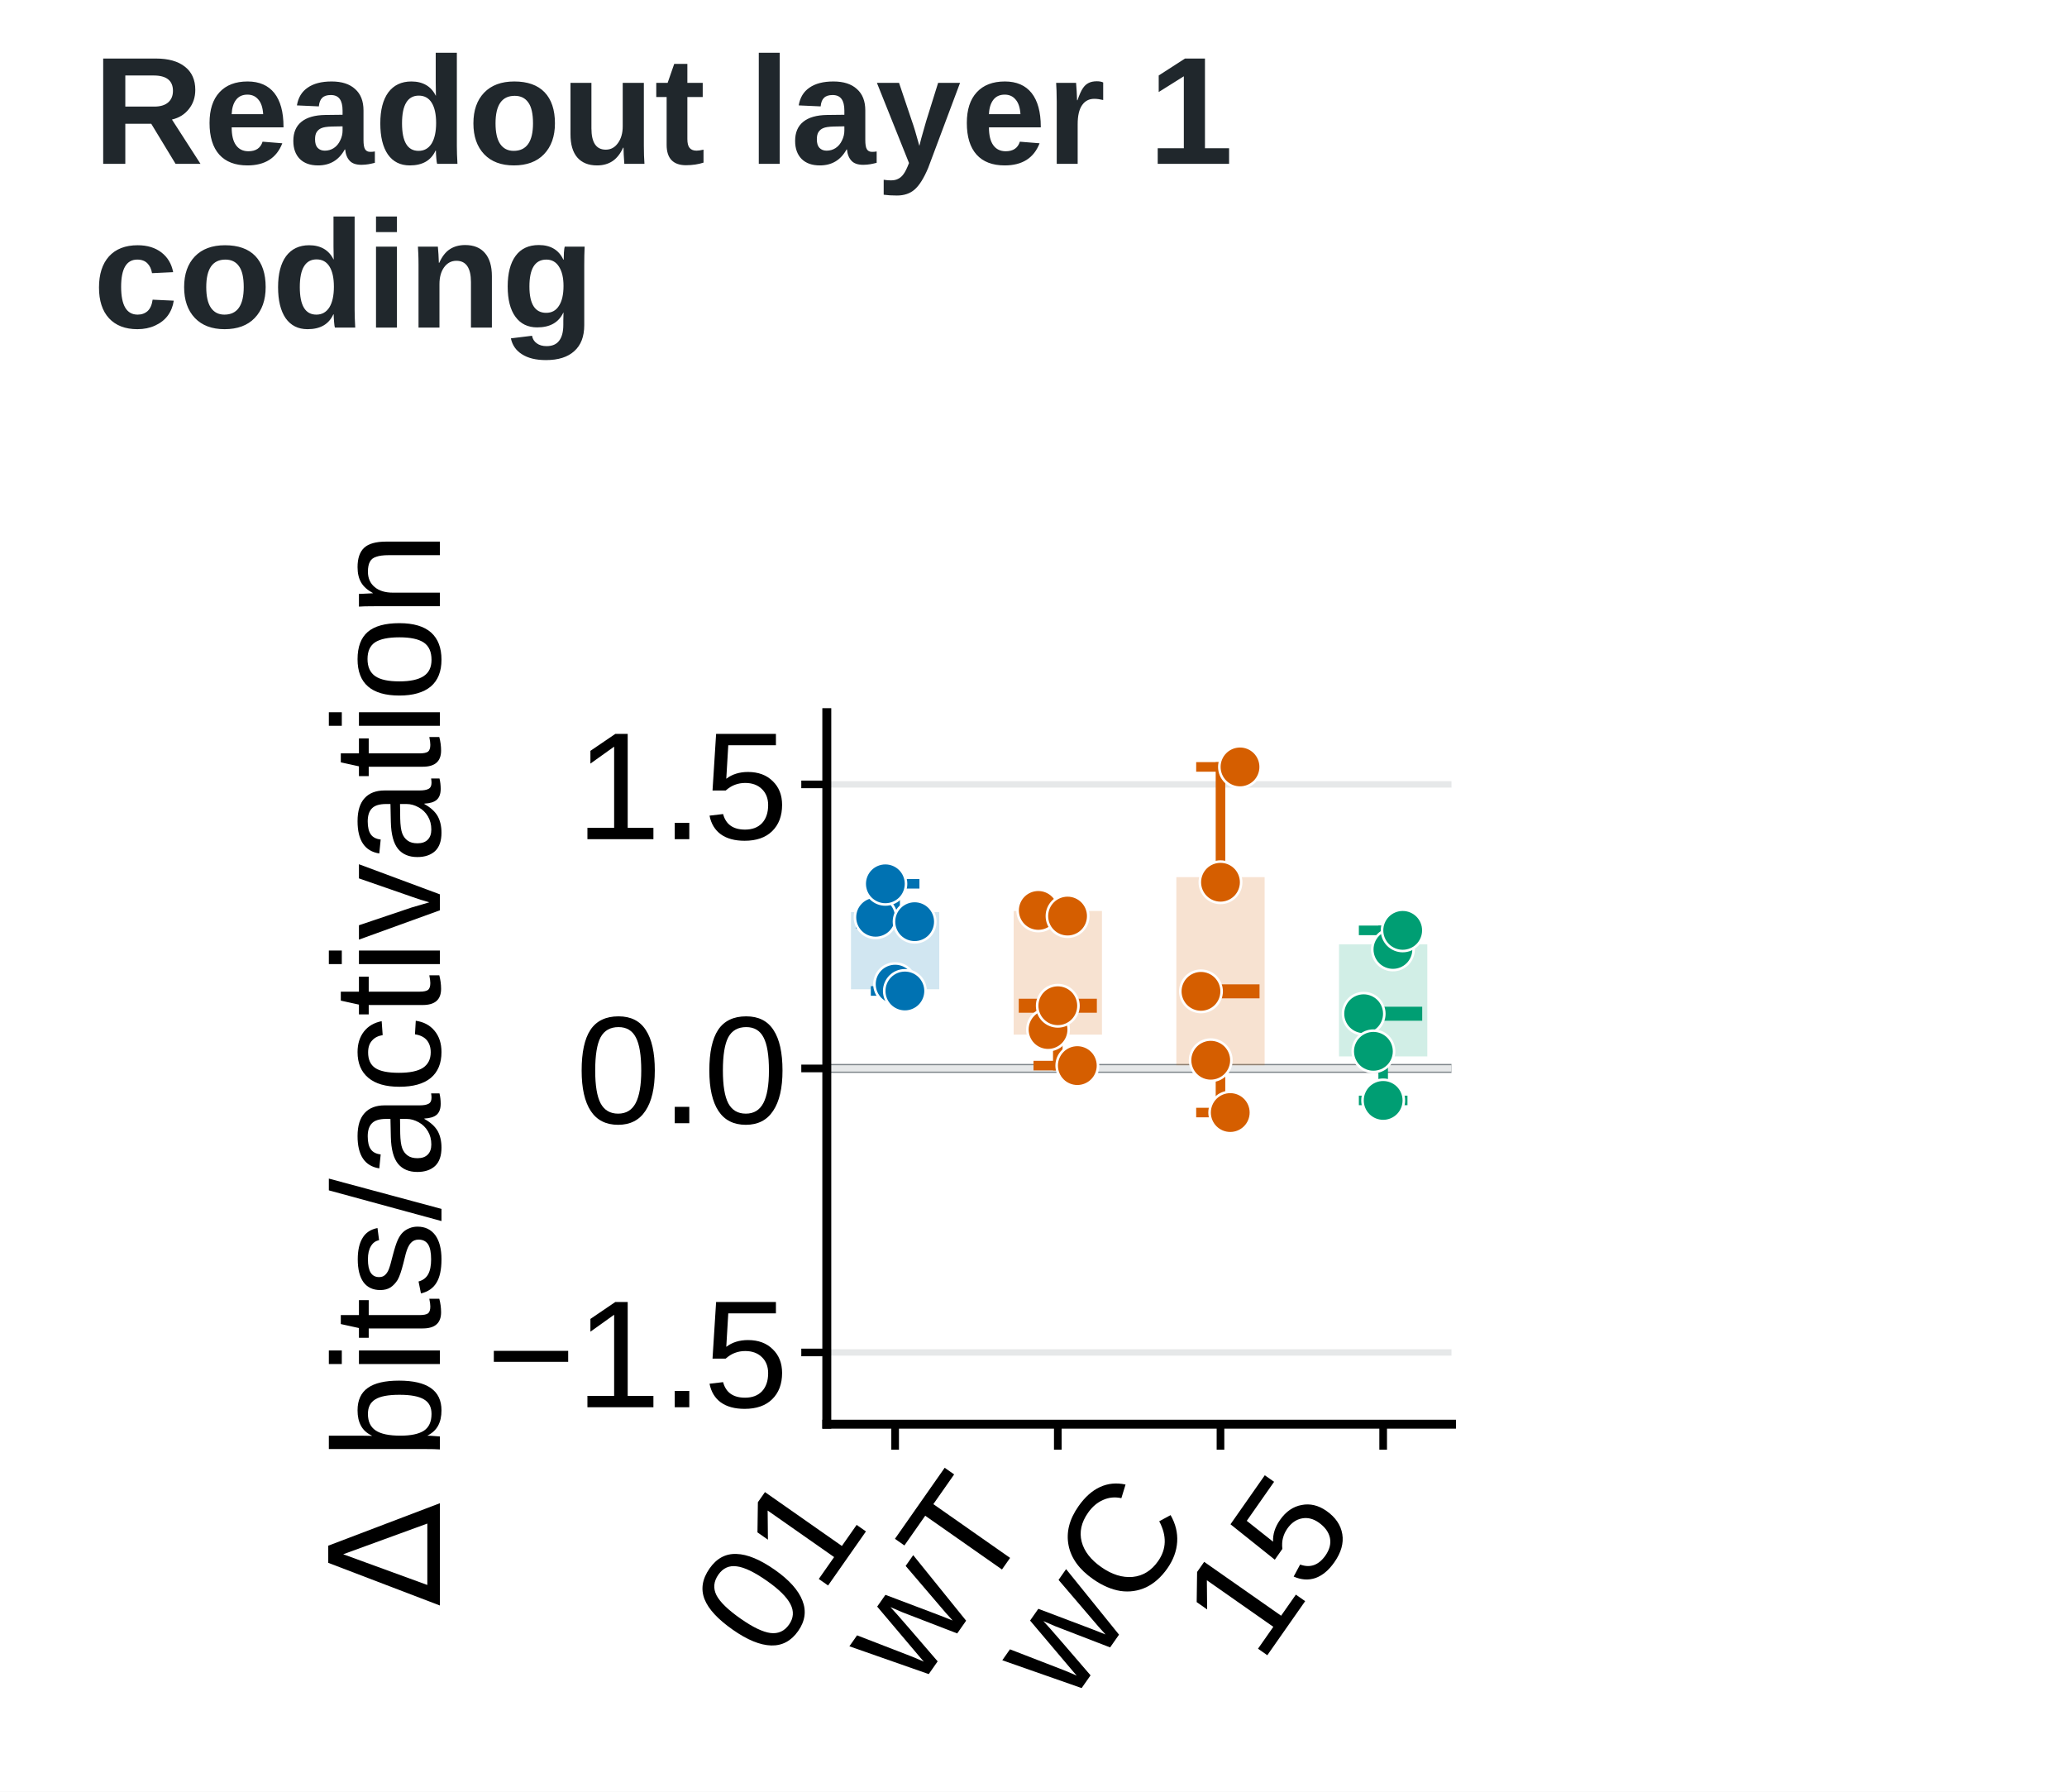
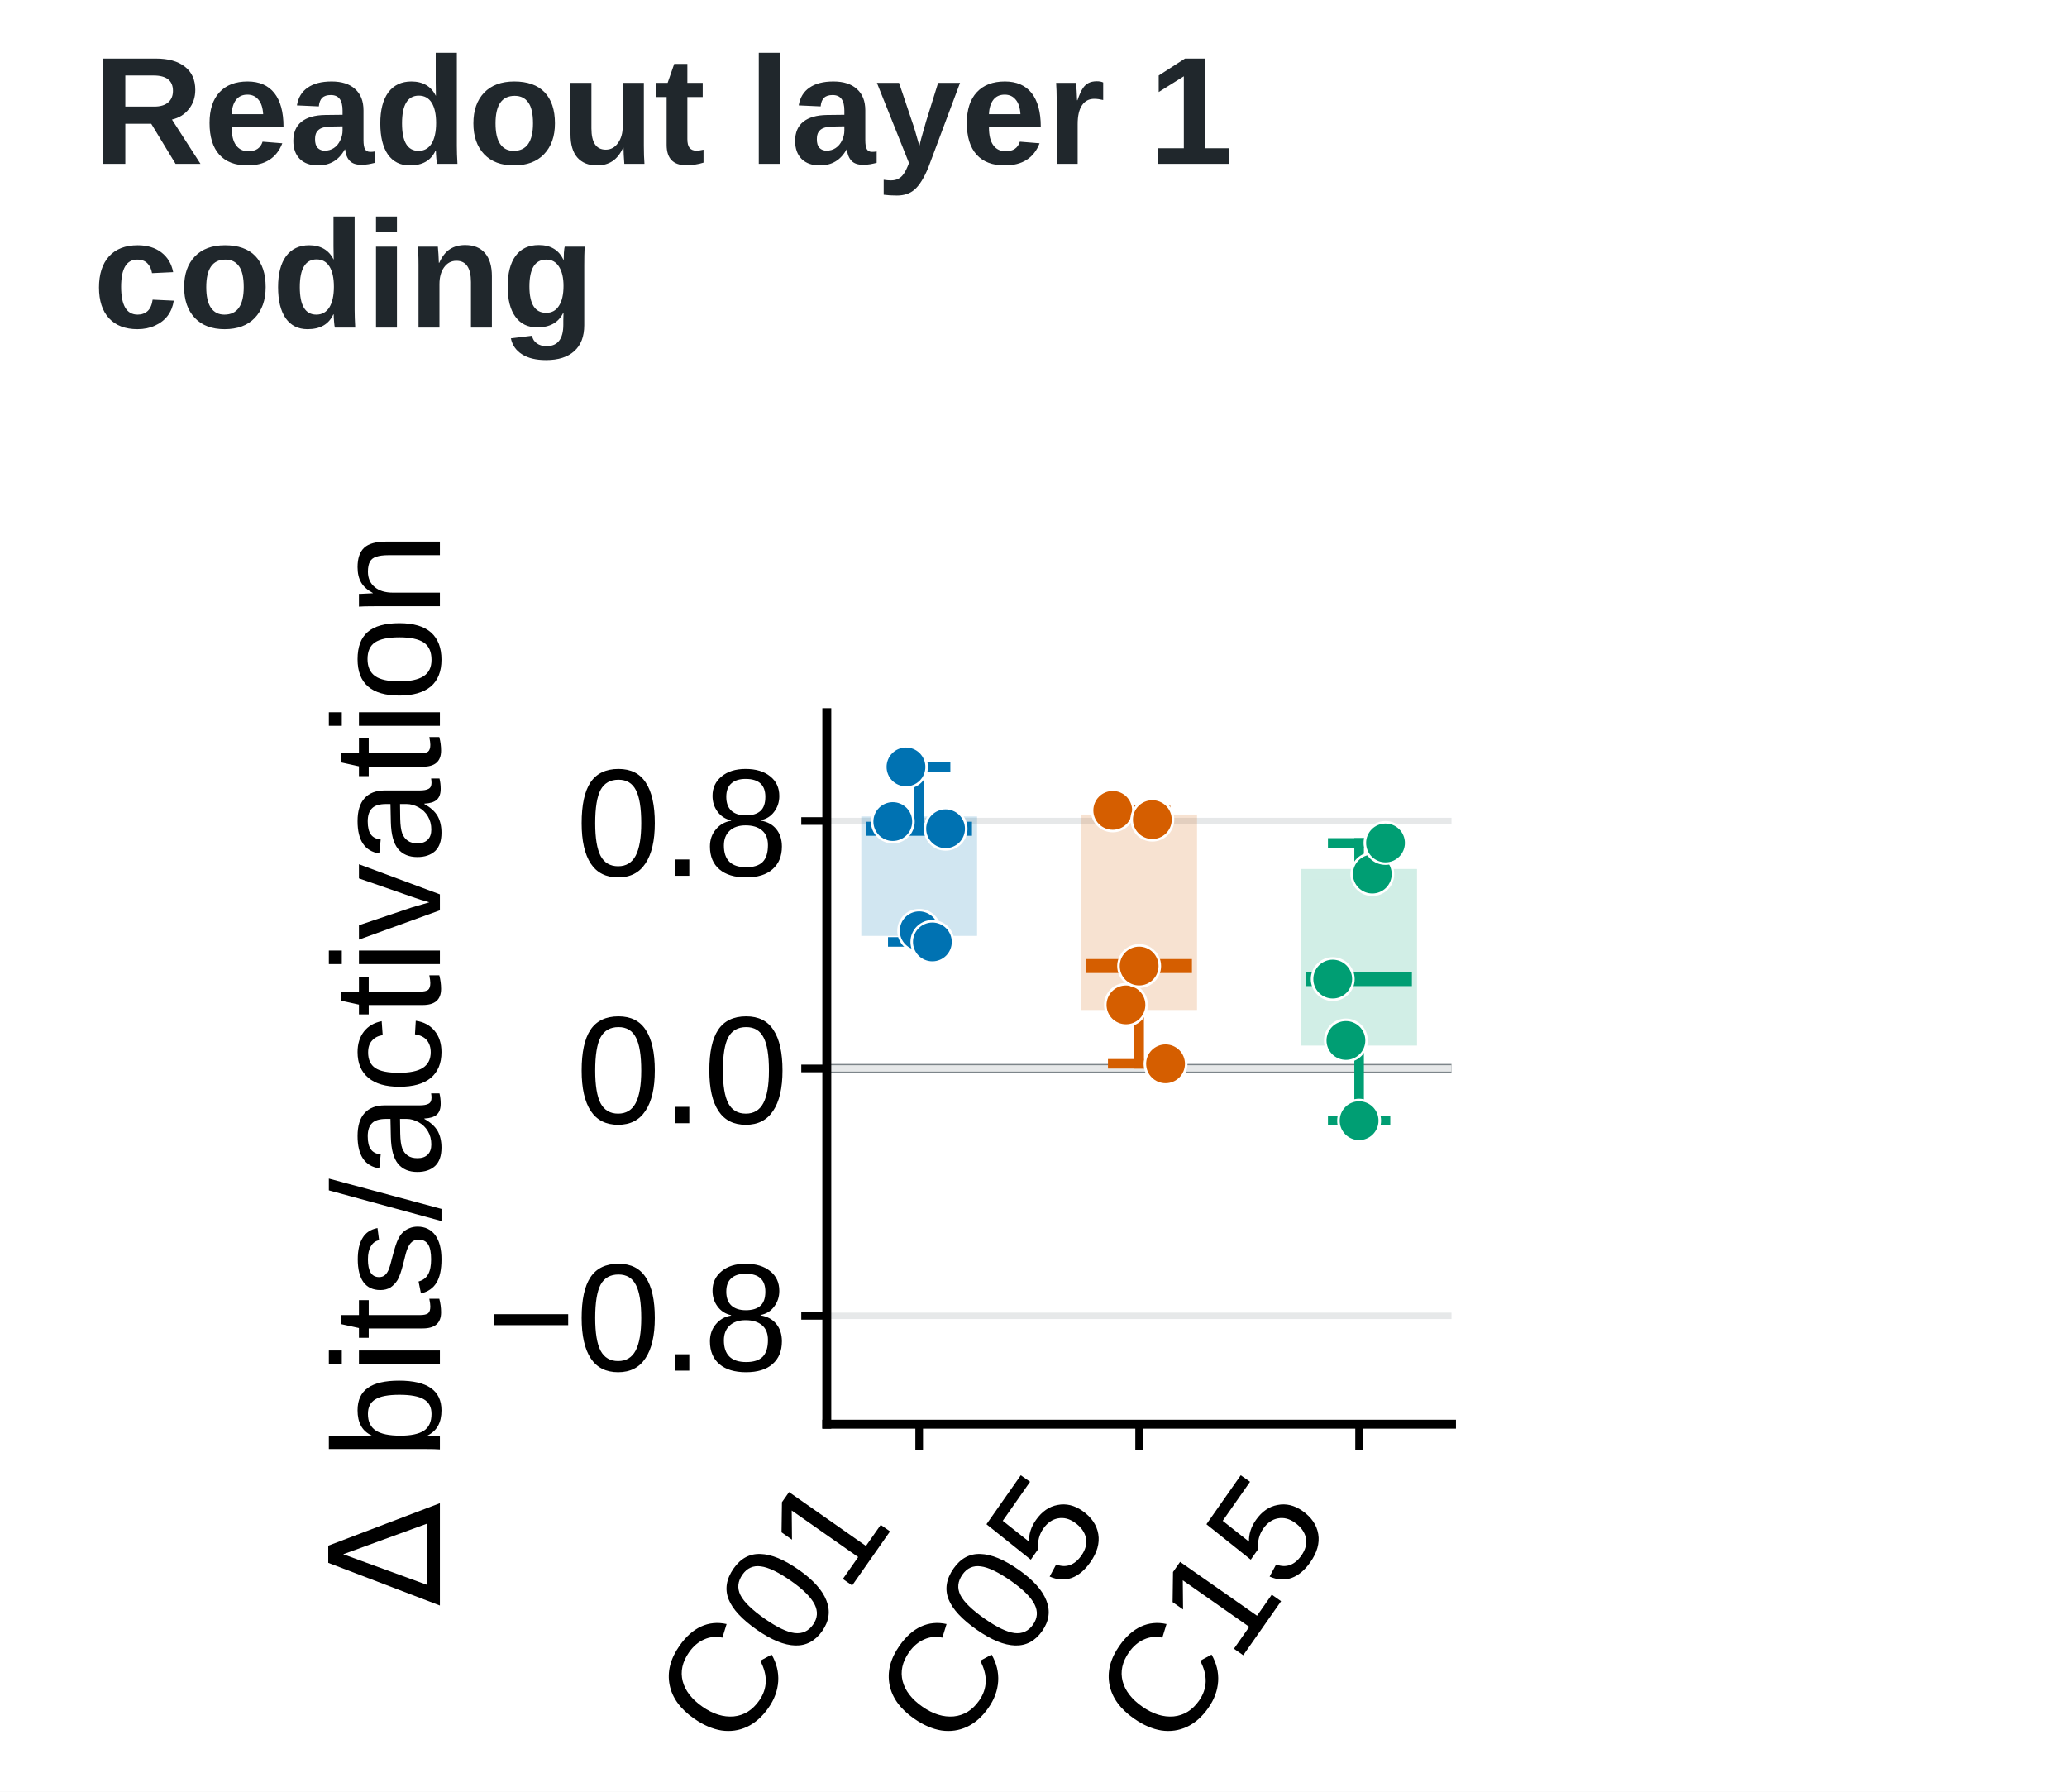
<svg xmlns="http://www.w3.org/2000/svg" xmlns:xlink="http://www.w3.org/1999/xlink" width="162pt" height="140.4pt" viewBox="0 0 162 140.4" version="1.1">
  <defs>
    <style type="text/css">*{stroke-linejoin: round; stroke-linecap: butt}</style>
  </defs>
  <g id="figure_1">
    <g id="patch_1">
      <path d="M 0 140.4 L 162 140.4 L 162 0 L 0 0 z " style="fill: #ffffff" />
    </g>
    <g id="axes_1">
      <g id="patch_2">
        <path d="M 64.8 111.6 L 113.76 111.6 L 113.76 55.843 L 64.8 55.843 z " style="fill: #ffffff" />
      </g>
      <g id="line2d_1">
        <path d="M 64.8 83.722 L 113.76 83.722 " clip-path="url(#p81a2403ec0)" style="fill: none; stroke: #7d858a; stroke-width: 0.7; stroke-linecap: square" />
      </g>
      <g id="matplotlib.axis_1">
        <g id="xtick_1">
          <g id="line2d_2">
            <defs>
              <path id="m8e8d9a8fae" d="M 0 0 L 0 2 " style="stroke: #000000; stroke-width: 0.6" />
            </defs>
            <g>
-               <use xlink:href="#m8e8d9a8fae" x="70.155" y="111.6" style="stroke: #000000; stroke-width: 0.6" />
+               <use xlink:href="#m8e8d9a8fae" x="72.041" y="111.6" style="stroke: #000000; stroke-width: 0.6" />
            </g>
          </g>
          <g id="text_1">
-             <text style="font-size: 12px; font-family: 'Arial'" transform="translate(60.54623 130.4593) rotate(-55)">01</text>
+             <text style="font-size: 12px; font-family: 'Arial'" transform="translate(57.46103 137.5582) rotate(-55)">C01</text>
          </g>
        </g>
        <g id="xtick_2">
          <g id="line2d_3">
            <g>
-               <use xlink:href="#m8e8d9a8fae" x="82.905" y="111.6" style="stroke: #000000; stroke-width: 0.6" />
+               <use xlink:href="#m8e8d9a8fae" x="89.28" y="111.6" style="stroke: #000000; stroke-width: 0.6" />
            </g>
          </g>
          <g id="text_2">
-             <text style="font-size: 12px; font-family: 'Arial'" transform="translate(71.77661 132.6295) rotate(-55)">wT</text>
+             <text style="font-size: 12px; font-family: 'Arial'" transform="translate(74.70047 137.5582) rotate(-55)">C05</text>
          </g>
        </g>
        <g id="xtick_3">
          <g id="line2d_4">
            <g>
-               <use xlink:href="#m8e8d9a8fae" x="95.655" y="111.6" style="stroke: #000000; stroke-width: 0.6" />
+               <use xlink:href="#m8e8d9a8fae" x="106.519" y="111.6" style="stroke: #000000; stroke-width: 0.6" />
            </g>
          </g>
          <g id="text_3">
-             <text style="font-size: 12px; font-family: 'Arial'" transform="translate(83.75981 133.7246) rotate(-55)">wC</text>
-           </g>
-         </g>
-         <g id="xtick_4">
-           <g id="line2d_5">
-             <g>
-               <use xlink:href="#m8e8d9a8fae" x="108.405" y="111.6" style="stroke: #000000; stroke-width: 0.6" />
-             </g>
-           </g>
-           <g id="text_4">
-             <text style="font-size: 12px; font-family: 'Arial'" transform="translate(98.79623 130.4593) rotate(-55)">15</text>
+             <text style="font-size: 12px; font-family: 'Arial'" transform="translate(91.93991 137.5582) rotate(-55)">C15</text>
          </g>
        </g>
      </g>
      <g id="matplotlib.axis_2">
        <g id="ytick_1">
+           <g id="line2d_5">
+             <path d="M 64.8 103.109 L 113.76 103.109 " clip-path="url(#p81a2403ec0)" style="fill: none; stroke: #e6e8e9; stroke-width: 0.5; stroke-linecap: square" />
+           </g>
          <g id="line2d_6">
-             <path d="M 64.8 105.978 L 113.76 105.978 " clip-path="url(#p81a2403ec0)" style="fill: none; stroke: #e6e8e9; stroke-width: 0.5; stroke-linecap: square" />
-           </g>
-           <g id="line2d_7">
            <defs>
              <path id="m2e3f482a18" d="M 0 0 L -2 0 " style="stroke: #000000; stroke-width: 0.6" />
            </defs>
            <g>
-               <use xlink:href="#m2e3f482a18" x="64.8" y="105.978" style="stroke: #000000; stroke-width: 0.6" />
+               <use xlink:href="#m2e3f482a18" x="64.8" y="103.109" style="stroke: #000000; stroke-width: 0.6" />
+             </g>
+           </g>
+           <g id="text_4">
+             <text style="font-size: 12px; font-family: 'Arial'; text-anchor: end" x="61.8" y="107.404" transform="rotate(-0 61.8 107.4039)">−0.8</text>
+           </g>
+         </g>
+         <g id="ytick_2">
+           <g id="line2d_7">
+             <path d="M 64.8 83.722 L 113.76 83.722 " clip-path="url(#p81a2403ec0)" style="fill: none; stroke: #e6e8e9; stroke-width: 0.5; stroke-linecap: square" />
+           </g>
+           <g id="line2d_8">
+             <g>
+               <use xlink:href="#m2e3f482a18" x="64.8" y="83.722" style="stroke: #000000; stroke-width: 0.6" />
            </g>
          </g>
          <g id="text_5">
-             <text style="font-size: 12px; font-family: 'Arial'; text-anchor: end" x="61.8" y="110.273" transform="rotate(-0 61.8 110.2731)">−1.5</text>
-           </g>
-         </g>
-         <g id="ytick_2">
-           <g id="line2d_8">
-             <path d="M 64.8 83.722 L 113.76 83.722 " clip-path="url(#p81a2403ec0)" style="fill: none; stroke: #e6e8e9; stroke-width: 0.5; stroke-linecap: square" />
-           </g>
+             <text style="font-size: 12px; font-family: 'Arial'; text-anchor: end" x="61.8" y="88.016" transform="rotate(-0 61.8 88.01629)">0.0</text>
+           </g>
+         </g>
+         <g id="ytick_3">
          <g id="line2d_9">
-             <g>
-               <use xlink:href="#m2e3f482a18" x="64.8" y="83.722" style="stroke: #000000; stroke-width: 0.6" />
+             <path d="M 64.8 64.334 L 113.76 64.334 " clip-path="url(#p81a2403ec0)" style="fill: none; stroke: #e6e8e9; stroke-width: 0.5; stroke-linecap: square" />
+           </g>
+           <g id="line2d_10">
+             <g>
+               <use xlink:href="#m2e3f482a18" x="64.8" y="64.334" style="stroke: #000000; stroke-width: 0.6" />
            </g>
          </g>
          <g id="text_6">
-             <text style="font-size: 12px; font-family: 'Arial'; text-anchor: end" x="61.8" y="88.016" transform="rotate(-0 61.8 88.01629)">0.0</text>
-           </g>
-         </g>
-         <g id="ytick_3">
-           <g id="line2d_10">
-             <path d="M 64.8 61.465 L 113.76 61.465 " clip-path="url(#p81a2403ec0)" style="fill: none; stroke: #e6e8e9; stroke-width: 0.5; stroke-linecap: square" />
-           </g>
-           <g id="line2d_11">
-             <g>
-               <use xlink:href="#m2e3f482a18" x="64.8" y="61.465" style="stroke: #000000; stroke-width: 0.6" />
-             </g>
-           </g>
-           <g id="text_7">
-             <text style="font-size: 12px; font-family: 'Arial'; text-anchor: end" x="61.8" y="65.759" transform="rotate(-0 61.8 65.7595)">1.5</text>
-           </g>
-         </g>
-         <g id="text_8">
+             <text style="font-size: 12px; font-family: 'Arial'; text-anchor: end" x="61.8" y="68.629" transform="rotate(-0 61.8 68.62871)">0.8</text>
+           </g>
+         </g>
+         <g id="text_7">
          <g transform="translate(34.72625 125.9016) rotate(-90)">
            <text>
              <tspan x="0" y="-0.25" style="font-size: 12px; font-family: 'DejaVu Sans'">Δ</tspan>
              <tspan x="8.209" y="-0.25" style="font-size: 12px; font-family: 'Arial'"> </tspan>
              <tspan x="11.543" y="-0.25" style="font-size: 12px; font-family: 'Arial'">b</tspan>
              <tspan x="18.217" y="-0.25" style="font-size: 12px; font-family: 'Arial'">i</tspan>
              <tspan x="20.883" y="-0.25" style="font-size: 12px; font-family: 'Arial'">t</tspan>
              <tspan x="24.217" y="-0.25" style="font-size: 12px; font-family: 'Arial'">s</tspan>
              <tspan x="30.217" y="-0.25" style="font-size: 12px; font-family: 'Arial'">/</tspan>
              <tspan x="33.551" y="-0.25" style="font-size: 12px; font-family: 'Arial'">a</tspan>
              <tspan x="40.225" y="-0.25" style="font-size: 12px; font-family: 'Arial'">c</tspan>
              <tspan x="46.225" y="-0.25" style="font-size: 12px; font-family: 'Arial'">t</tspan>
              <tspan x="49.559" y="-0.25" style="font-size: 12px; font-family: 'Arial'">i</tspan>
              <tspan x="52.225" y="-0.25" style="font-size: 12px; font-family: 'Arial'">v</tspan>
              <tspan x="58.225" y="-0.25" style="font-size: 12px; font-family: 'Arial'">a</tspan>
              <tspan x="64.898" y="-0.25" style="font-size: 12px; font-family: 'Arial'">t</tspan>
              <tspan x="68.232" y="-0.25" style="font-size: 12px; font-family: 'Arial'">i</tspan>
              <tspan x="70.898" y="-0.25" style="font-size: 12px; font-family: 'Arial'">o</tspan>
              <tspan x="77.572" y="-0.25" style="font-size: 12px; font-family: 'Arial'">n</tspan>
            </text>
          </g>
        </g>
      </g>
      <g id="patch_3">
-         <path d="M 67.095 77.118 L 73.215 77.118 L 73.215 71.878 L 67.095 71.878 L 67.095 77.118 z " clip-path="url(#p81a2403ec0)" style="fill: #0072b2; opacity: 0.18; stroke: #0072b2; stroke-width: 0.8; stroke-linejoin: miter" />
+         <path d="M 67.903 72.936 L 76.178 72.936 L 76.178 64.377 L 67.903 64.377 L 67.903 72.936 z " clip-path="url(#p81a2403ec0)" style="fill: #0072b2; opacity: 0.18; stroke: #0072b2; stroke-width: 0.8; stroke-linejoin: miter" />
+       </g>
+       <g id="line2d_11">
+         <path d="M 72.041 72.936 L 72.041 73.81 " clip-path="url(#p81a2403ec0)" style="fill: none; stroke: #0072b2; stroke-width: 0.75; stroke-linecap: square" />
      </g>
      <g id="line2d_12">
-         <path d="M 70.155 77.118 L 70.155 77.653 " clip-path="url(#p81a2403ec0)" style="fill: none; stroke: #0072b2; stroke-width: 0.75; stroke-linecap: square" />
+         <path d="M 72.041 64.377 L 72.041 60.096 " clip-path="url(#p81a2403ec0)" style="fill: none; stroke: #0072b2; stroke-width: 0.75; stroke-linecap: square" />
      </g>
      <g id="line2d_13">
-         <path d="M 70.155 71.878 L 70.155 69.256 " clip-path="url(#p81a2403ec0)" style="fill: none; stroke: #0072b2; stroke-width: 0.75; stroke-linecap: square" />
+         <path d="M 69.972 73.81 L 74.109 73.81 " clip-path="url(#p81a2403ec0)" style="fill: none; stroke: #0072b2; stroke-width: 0.75; stroke-linecap: square" />
      </g>
      <g id="line2d_14">
-         <path d="M 68.625 77.653 L 71.685 77.653 " clip-path="url(#p81a2403ec0)" style="fill: none; stroke: #0072b2; stroke-width: 0.75; stroke-linecap: square" />
+         <path d="M 69.972 60.096 L 74.109 60.096 " clip-path="url(#p81a2403ec0)" style="fill: none; stroke: #0072b2; stroke-width: 0.75; stroke-linecap: square" />
+       </g>
+       <g id="patch_4">
+         <path d="M 85.143 78.743 L 93.417 78.743 L 93.417 64.225 L 85.143 64.225 L 85.143 78.743 z " clip-path="url(#p81a2403ec0)" style="fill: #d55e00; opacity: 0.18; stroke: #d55e00; stroke-width: 0.8; stroke-linejoin: miter" />
      </g>
      <g id="line2d_15">
-         <path d="M 68.625 69.256 L 71.685 69.256 " clip-path="url(#p81a2403ec0)" style="fill: none; stroke: #0072b2; stroke-width: 0.75; stroke-linecap: square" />
-       </g>
-       <g id="patch_4">
-         <path d="M 79.845 80.673 L 85.965 80.673 L 85.965 71.784 L 79.845 71.784 L 79.845 80.673 z " clip-path="url(#p81a2403ec0)" style="fill: #d55e00; opacity: 0.18; stroke: #d55e00; stroke-width: 0.8; stroke-linejoin: miter" />
+         <path d="M 89.28 78.743 L 89.28 83.361 " clip-path="url(#p81a2403ec0)" style="fill: none; stroke: #d55e00; stroke-width: 0.75; stroke-linecap: square" />
      </g>
      <g id="line2d_16">
-         <path d="M 82.905 80.673 L 82.905 83.501 " clip-path="url(#p81a2403ec0)" style="fill: none; stroke: #d55e00; stroke-width: 0.75; stroke-linecap: square" />
+         <path d="M 89.28 64.225 L 89.28 63.501 " clip-path="url(#p81a2403ec0)" style="fill: none; stroke: #d55e00; stroke-width: 0.75; stroke-linecap: square" />
      </g>
      <g id="line2d_17">
-         <path d="M 82.905 71.784 L 82.905 71.341 " clip-path="url(#p81a2403ec0)" style="fill: none; stroke: #d55e00; stroke-width: 0.75; stroke-linecap: square" />
+         <path d="M 87.211 83.361 L 91.349 83.361 " clip-path="url(#p81a2403ec0)" style="fill: none; stroke: #d55e00; stroke-width: 0.75; stroke-linecap: square" />
      </g>
      <g id="line2d_18">
-         <path d="M 81.375 83.501 L 84.435 83.501 " clip-path="url(#p81a2403ec0)" style="fill: none; stroke: #d55e00; stroke-width: 0.75; stroke-linecap: square" />
+         <path d="M 87.211 63.501 L 91.349 63.501 " clip-path="url(#p81a2403ec0)" style="fill: none; stroke: #d55e00; stroke-width: 0.75; stroke-linecap: square" />
+       </g>
+       <g id="patch_5">
+         <path d="M 102.382 81.532 L 110.657 81.532 L 110.657 68.494 L 102.382 68.494 L 102.382 81.532 z " clip-path="url(#p81a2403ec0)" style="fill: #009e73; opacity: 0.18; stroke: #009e73; stroke-width: 0.8; stroke-linejoin: miter" />
      </g>
      <g id="line2d_19">
-         <path d="M 81.375 71.341 L 84.435 71.341 " clip-path="url(#p81a2403ec0)" style="fill: none; stroke: #d55e00; stroke-width: 0.75; stroke-linecap: square" />
-       </g>
-       <g id="patch_5">
-         <path d="M 92.595 83.081 L 98.715 83.081 L 98.715 69.133 L 92.595 69.133 L 92.595 83.081 z " clip-path="url(#p81a2403ec0)" style="fill: #d55e00; opacity: 0.18; stroke: #d55e00; stroke-width: 0.8; stroke-linejoin: miter" />
+         <path d="M 106.519 81.532 L 106.519 87.817 " clip-path="url(#p81a2403ec0)" style="fill: none; stroke: #009e73; stroke-width: 0.75; stroke-linecap: square" />
      </g>
      <g id="line2d_20">
-         <path d="M 95.655 83.081 L 95.655 87.18 " clip-path="url(#p81a2403ec0)" style="fill: none; stroke: #d55e00; stroke-width: 0.75; stroke-linecap: square" />
+         <path d="M 106.519 68.494 L 106.519 66.053 " clip-path="url(#p81a2403ec0)" style="fill: none; stroke: #009e73; stroke-width: 0.75; stroke-linecap: square" />
      </g>
      <g id="line2d_21">
-         <path d="M 95.655 69.133 L 95.655 60.096 " clip-path="url(#p81a2403ec0)" style="fill: none; stroke: #d55e00; stroke-width: 0.75; stroke-linecap: square" />
+         <path d="M 104.451 87.817 L 108.588 87.817 " clip-path="url(#p81a2403ec0)" style="fill: none; stroke: #009e73; stroke-width: 0.75; stroke-linecap: square" />
      </g>
      <g id="line2d_22">
-         <path d="M 94.125 87.18 L 97.185 87.18 " clip-path="url(#p81a2403ec0)" style="fill: none; stroke: #d55e00; stroke-width: 0.75; stroke-linecap: square" />
+         <path d="M 104.451 66.053 L 108.588 66.053 " clip-path="url(#p81a2403ec0)" style="fill: none; stroke: #009e73; stroke-width: 0.75; stroke-linecap: square" />
      </g>
      <g id="line2d_23">
-         <path d="M 94.125 60.096 L 97.185 60.096 " clip-path="url(#p81a2403ec0)" style="fill: none; stroke: #d55e00; stroke-width: 0.75; stroke-linecap: square" />
+         <path d="M 67.903 64.941 L 76.178 64.941 " clip-path="url(#p81a2403ec0)" style="fill: none; stroke: #0072b2; stroke-width: 1.1" />
+       </g>
+       <g id="line2d_24">
+         <path d="M 85.143 75.699 L 93.417 75.699 " clip-path="url(#p81a2403ec0)" style="fill: none; stroke: #d55e00; stroke-width: 1.1" />
+       </g>
+       <g id="line2d_25">
+         <path d="M 102.382 76.722 L 110.657 76.722 " clip-path="url(#p81a2403ec0)" style="fill: none; stroke: #009e73; stroke-width: 1.1" />
      </g>
      <g id="patch_6">
-         <path d="M 105.345 82.381 L 111.465 82.381 L 111.465 74.398 L 105.345 74.398 L 105.345 82.381 z " clip-path="url(#p81a2403ec0)" style="fill: #009e73; opacity: 0.18; stroke: #009e73; stroke-width: 0.8; stroke-linejoin: miter" />
-       </g>
-       <g id="line2d_24">
-         <path d="M 108.405 82.381 L 108.405 86.229 " clip-path="url(#p81a2403ec0)" style="fill: none; stroke: #009e73; stroke-width: 0.75; stroke-linecap: square" />
-       </g>
-       <g id="line2d_25">
-         <path d="M 108.405 74.398 L 108.405 72.904 " clip-path="url(#p81a2403ec0)" style="fill: none; stroke: #009e73; stroke-width: 0.75; stroke-linecap: square" />
-       </g>
-       <g id="line2d_26">
-         <path d="M 106.875 86.229 L 109.935 86.229 " clip-path="url(#p81a2403ec0)" style="fill: none; stroke: #009e73; stroke-width: 0.75; stroke-linecap: square" />
-       </g>
-       <g id="line2d_27">
-         <path d="M 106.875 72.904 L 109.935 72.904 " clip-path="url(#p81a2403ec0)" style="fill: none; stroke: #009e73; stroke-width: 0.75; stroke-linecap: square" />
-       </g>
-       <g id="line2d_28">
-         <path d="M 67.095 72.223 L 73.215 72.223 " clip-path="url(#p81a2403ec0)" style="fill: none; stroke: #0072b2; stroke-width: 1.1" />
-       </g>
-       <g id="line2d_29">
-         <path d="M 79.845 78.81 L 85.965 78.81 " clip-path="url(#p81a2403ec0)" style="fill: none; stroke: #d55e00; stroke-width: 1.1" />
-       </g>
-       <g id="line2d_30">
-         <path d="M 92.595 77.682 L 98.715 77.682 " clip-path="url(#p81a2403ec0)" style="fill: none; stroke: #d55e00; stroke-width: 1.1" />
-       </g>
-       <g id="line2d_31">
-         <path d="M 105.345 79.436 L 111.465 79.436 " clip-path="url(#p81a2403ec0)" style="fill: none; stroke: #009e73; stroke-width: 1.1" />
+         <path d="M 64.8 111.6 L 64.8 55.843 " style="fill: none; stroke: #000000; stroke-width: 0.7; stroke-linejoin: miter; stroke-linecap: square" />
      </g>
      <g id="patch_7">
-         <path d="M 64.8 111.6 L 64.8 55.843 " style="fill: none; stroke: #000000; stroke-width: 0.7; stroke-linejoin: miter; stroke-linecap: square" />
-       </g>
-       <g id="patch_8">
        <path d="M 64.8 111.6 L 113.76 111.6 " style="fill: none; stroke: #000000; stroke-width: 0.7; stroke-linejoin: miter; stroke-linecap: square" />
      </g>
      <g id="PathCollection_1">
        <defs>
          <path id="m5e7a2a0da0" d="M 0 1.62 C 0.43 1.62 0.842 1.449 1.146 1.146 C 1.449 0.842 1.62 0.43 1.62 0 C 1.62 -0.43 1.449 -0.842 1.146 -1.146 C 0.842 -1.449 0.43 -1.62 0 -1.62 C -0.43 -1.62 -0.842 -1.449 -1.146 -1.146 C -1.449 -0.842 -1.62 -0.43 -1.62 0 C -1.62 0.43 -1.449 0.842 -1.146 1.146 C -0.842 1.449 -0.43 1.62 0 1.62 z " style="stroke: #ffffff; stroke-width: 0.2" />
        </defs>
        <g clip-path="url(#p81a2403ec0)">
-           <use xlink:href="#m5e7a2a0da0" x="68.625" y="71.878" style="fill: #0072b2; stroke: #ffffff; stroke-width: 0.2" />
-           <use xlink:href="#m5e7a2a0da0" x="69.39" y="69.256" style="fill: #0072b2; stroke: #ffffff; stroke-width: 0.2" />
-           <use xlink:href="#m5e7a2a0da0" x="70.155" y="77.118" style="fill: #0072b2; stroke: #ffffff; stroke-width: 0.2" />
-           <use xlink:href="#m5e7a2a0da0" x="70.92" y="77.653" style="fill: #0072b2; stroke: #ffffff; stroke-width: 0.2" />
-           <use xlink:href="#m5e7a2a0da0" x="71.685" y="72.223" style="fill: #0072b2; stroke: #ffffff; stroke-width: 0.2" />
+           <use xlink:href="#m5e7a2a0da0" x="69.972" y="64.377" style="fill: #0072b2; stroke: #ffffff; stroke-width: 0.2" />
+           <use xlink:href="#m5e7a2a0da0" x="71.006" y="60.096" style="fill: #0072b2; stroke: #ffffff; stroke-width: 0.2" />
+           <use xlink:href="#m5e7a2a0da0" x="72.041" y="72.936" style="fill: #0072b2; stroke: #ffffff; stroke-width: 0.2" />
+           <use xlink:href="#m5e7a2a0da0" x="73.075" y="73.81" style="fill: #0072b2; stroke: #ffffff; stroke-width: 0.2" />
+           <use xlink:href="#m5e7a2a0da0" x="74.109" y="64.941" style="fill: #0072b2; stroke: #ffffff; stroke-width: 0.2" />
        </g>
      </g>
      <g id="PathCollection_2">
        <defs>
          <path id="m7c93157acc" d="M 0 1.62 C 0.43 1.62 0.842 1.449 1.146 1.146 C 1.449 0.842 1.62 0.43 1.62 0 C 1.62 -0.43 1.449 -0.842 1.146 -1.146 C 0.842 -1.449 0.43 -1.62 0 -1.62 C -0.43 -1.62 -0.842 -1.449 -1.146 -1.146 C -1.449 -0.842 -1.62 -0.43 -1.62 0 C -1.62 0.43 -1.449 0.842 -1.146 1.146 C -0.842 1.449 -0.43 1.62 0 1.62 z " style="stroke: #ffffff; stroke-width: 0.2" />
        </defs>
        <g clip-path="url(#p81a2403ec0)">
-           <use xlink:href="#m7c93157acc" x="81.375" y="71.341" style="fill: #d55e00; stroke: #ffffff; stroke-width: 0.2" />
-           <use xlink:href="#m7c93157acc" x="82.14" y="80.673" style="fill: #d55e00; stroke: #ffffff; stroke-width: 0.2" />
-           <use xlink:href="#m7c93157acc" x="82.905" y="78.81" style="fill: #d55e00; stroke: #ffffff; stroke-width: 0.2" />
-           <use xlink:href="#m7c93157acc" x="83.67" y="71.784" style="fill: #d55e00; stroke: #ffffff; stroke-width: 0.2" />
-           <use xlink:href="#m7c93157acc" x="84.435" y="83.501" style="fill: #d55e00; stroke: #ffffff; stroke-width: 0.2" />
+           <use xlink:href="#m7c93157acc" x="87.211" y="63.501" style="fill: #d55e00; stroke: #ffffff; stroke-width: 0.2" />
+           <use xlink:href="#m7c93157acc" x="88.246" y="78.743" style="fill: #d55e00; stroke: #ffffff; stroke-width: 0.2" />
+           <use xlink:href="#m7c93157acc" x="89.28" y="75.699" style="fill: #d55e00; stroke: #ffffff; stroke-width: 0.2" />
+           <use xlink:href="#m7c93157acc" x="90.314" y="64.225" style="fill: #d55e00; stroke: #ffffff; stroke-width: 0.2" />
+           <use xlink:href="#m7c93157acc" x="91.349" y="83.361" style="fill: #d55e00; stroke: #ffffff; stroke-width: 0.2" />
        </g>
      </g>
      <g id="PathCollection_3">
-         <g clip-path="url(#p81a2403ec0)">
-           <use xlink:href="#m7c93157acc" x="94.125" y="77.682" style="fill: #d55e00; stroke: #ffffff; stroke-width: 0.2" />
-           <use xlink:href="#m7c93157acc" x="94.89" y="83.081" style="fill: #d55e00; stroke: #ffffff; stroke-width: 0.2" />
-           <use xlink:href="#m7c93157acc" x="95.655" y="69.133" style="fill: #d55e00; stroke: #ffffff; stroke-width: 0.2" />
-           <use xlink:href="#m7c93157acc" x="96.42" y="87.18" style="fill: #d55e00; stroke: #ffffff; stroke-width: 0.2" />
-           <use xlink:href="#m7c93157acc" x="97.185" y="60.096" style="fill: #d55e00; stroke: #ffffff; stroke-width: 0.2" />
-         </g>
-       </g>
-       <g id="PathCollection_4">
        <defs>
          <path id="mf26314e9b7" d="M 0 1.62 C 0.43 1.62 0.842 1.449 1.146 1.146 C 1.449 0.842 1.62 0.43 1.62 0 C 1.62 -0.43 1.449 -0.842 1.146 -1.146 C 0.842 -1.449 0.43 -1.62 0 -1.62 C -0.43 -1.62 -0.842 -1.449 -1.146 -1.146 C -1.449 -0.842 -1.62 -0.43 -1.62 0 C -1.62 0.43 -1.449 0.842 -1.146 1.146 C -0.842 1.449 -0.43 1.62 0 1.62 z " style="stroke: #ffffff; stroke-width: 0.2" />
        </defs>
        <g clip-path="url(#p81a2403ec0)">
-           <use xlink:href="#mf26314e9b7" x="106.875" y="79.436" style="fill: #009e73; stroke: #ffffff; stroke-width: 0.2" />
-           <use xlink:href="#mf26314e9b7" x="107.64" y="82.381" style="fill: #009e73; stroke: #ffffff; stroke-width: 0.2" />
-           <use xlink:href="#mf26314e9b7" x="108.405" y="86.229" style="fill: #009e73; stroke: #ffffff; stroke-width: 0.2" />
-           <use xlink:href="#mf26314e9b7" x="109.17" y="74.398" style="fill: #009e73; stroke: #ffffff; stroke-width: 0.2" />
-           <use xlink:href="#mf26314e9b7" x="109.935" y="72.904" style="fill: #009e73; stroke: #ffffff; stroke-width: 0.2" />
+           <use xlink:href="#mf26314e9b7" x="104.451" y="76.722" style="fill: #009e73; stroke: #ffffff; stroke-width: 0.2" />
+           <use xlink:href="#mf26314e9b7" x="105.485" y="81.532" style="fill: #009e73; stroke: #ffffff; stroke-width: 0.2" />
+           <use xlink:href="#mf26314e9b7" x="106.519" y="87.817" style="fill: #009e73; stroke: #ffffff; stroke-width: 0.2" />
+           <use xlink:href="#mf26314e9b7" x="107.554" y="68.494" style="fill: #009e73; stroke: #ffffff; stroke-width: 0.2" />
+           <use xlink:href="#mf26314e9b7" x="108.588" y="66.053" style="fill: #009e73; stroke: #ffffff; stroke-width: 0.2" />
        </g>
      </g>
    </g>
-     <g id="text_9">
+     <g id="text_8">
      <text style="font-weight: 700; font-size: 12px; font-family: 'Arial'; fill: #20272c" transform="translate(7.29 12.837)">Readout layer 1</text>
      <text style="font-weight: 700; font-size: 12px; font-family: 'Arial'; fill: #20272c" transform="translate(7.29 25.66988)">coding</text>
    </g>
  </g>
  <defs>
    <clipPath id="p81a2403ec0">
      <rect x="64.8" y="55.843" width="48.96" height="55.757" />
    </clipPath>
  </defs>
</svg>
